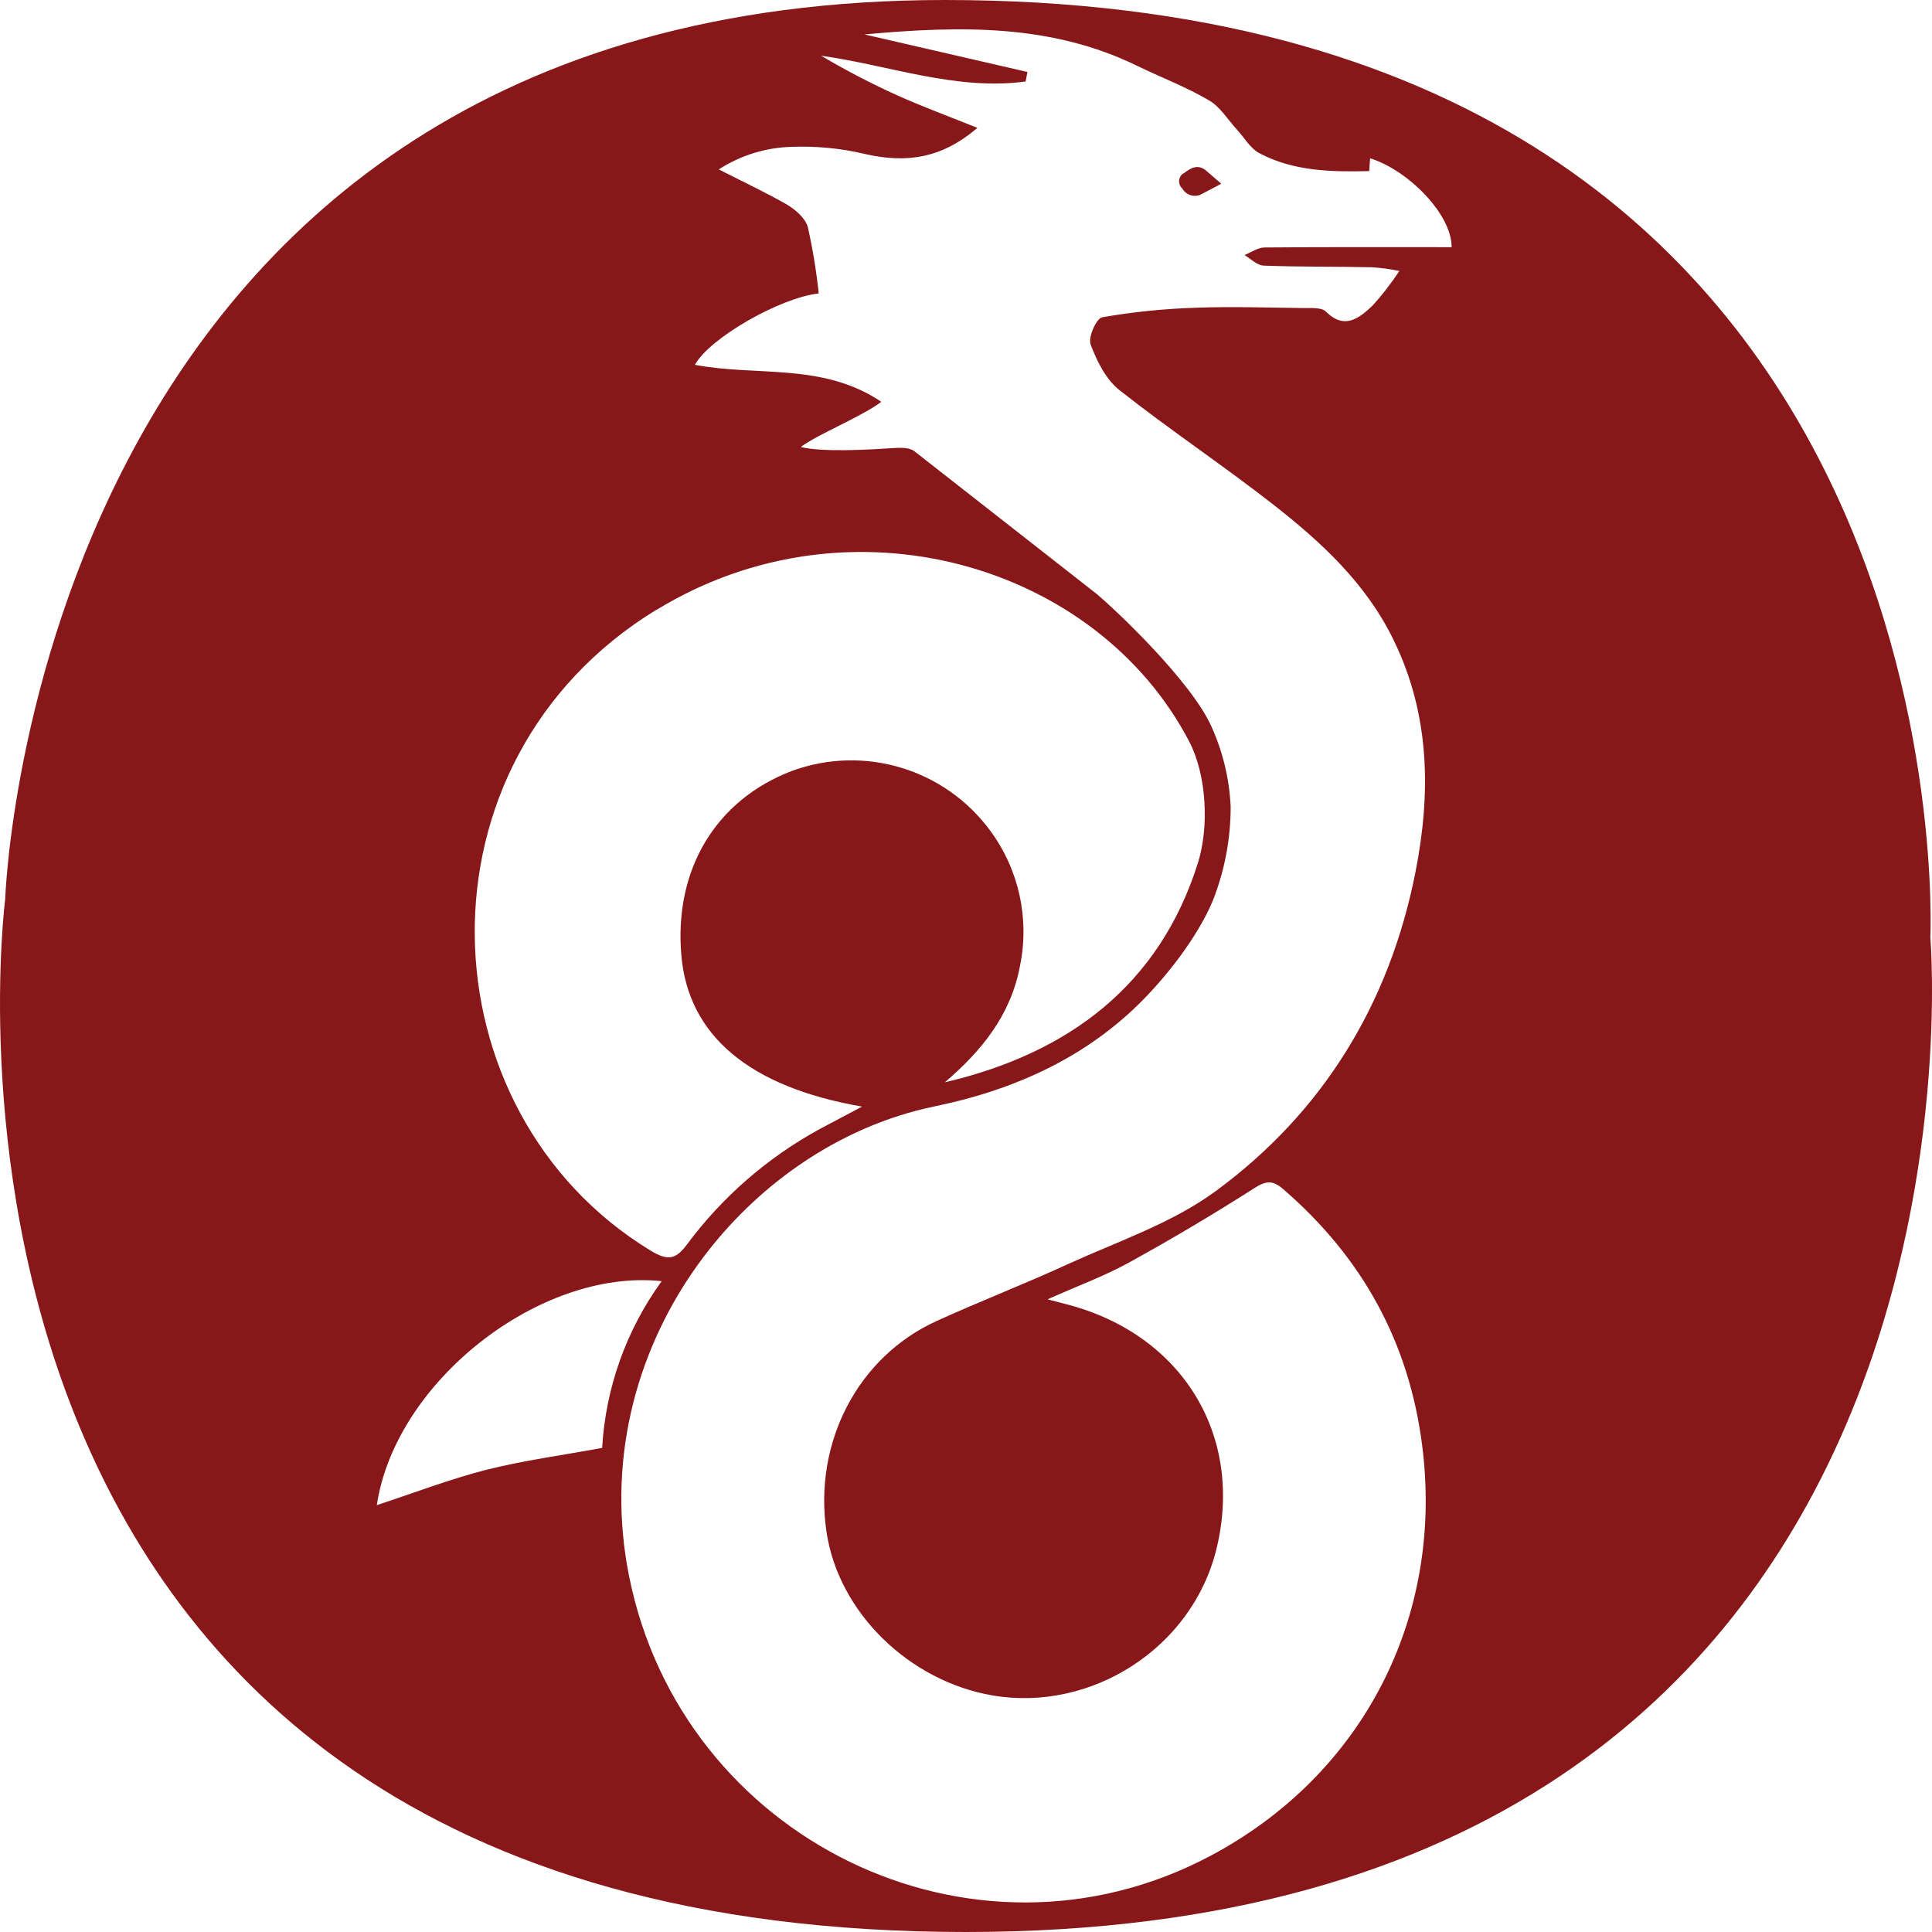
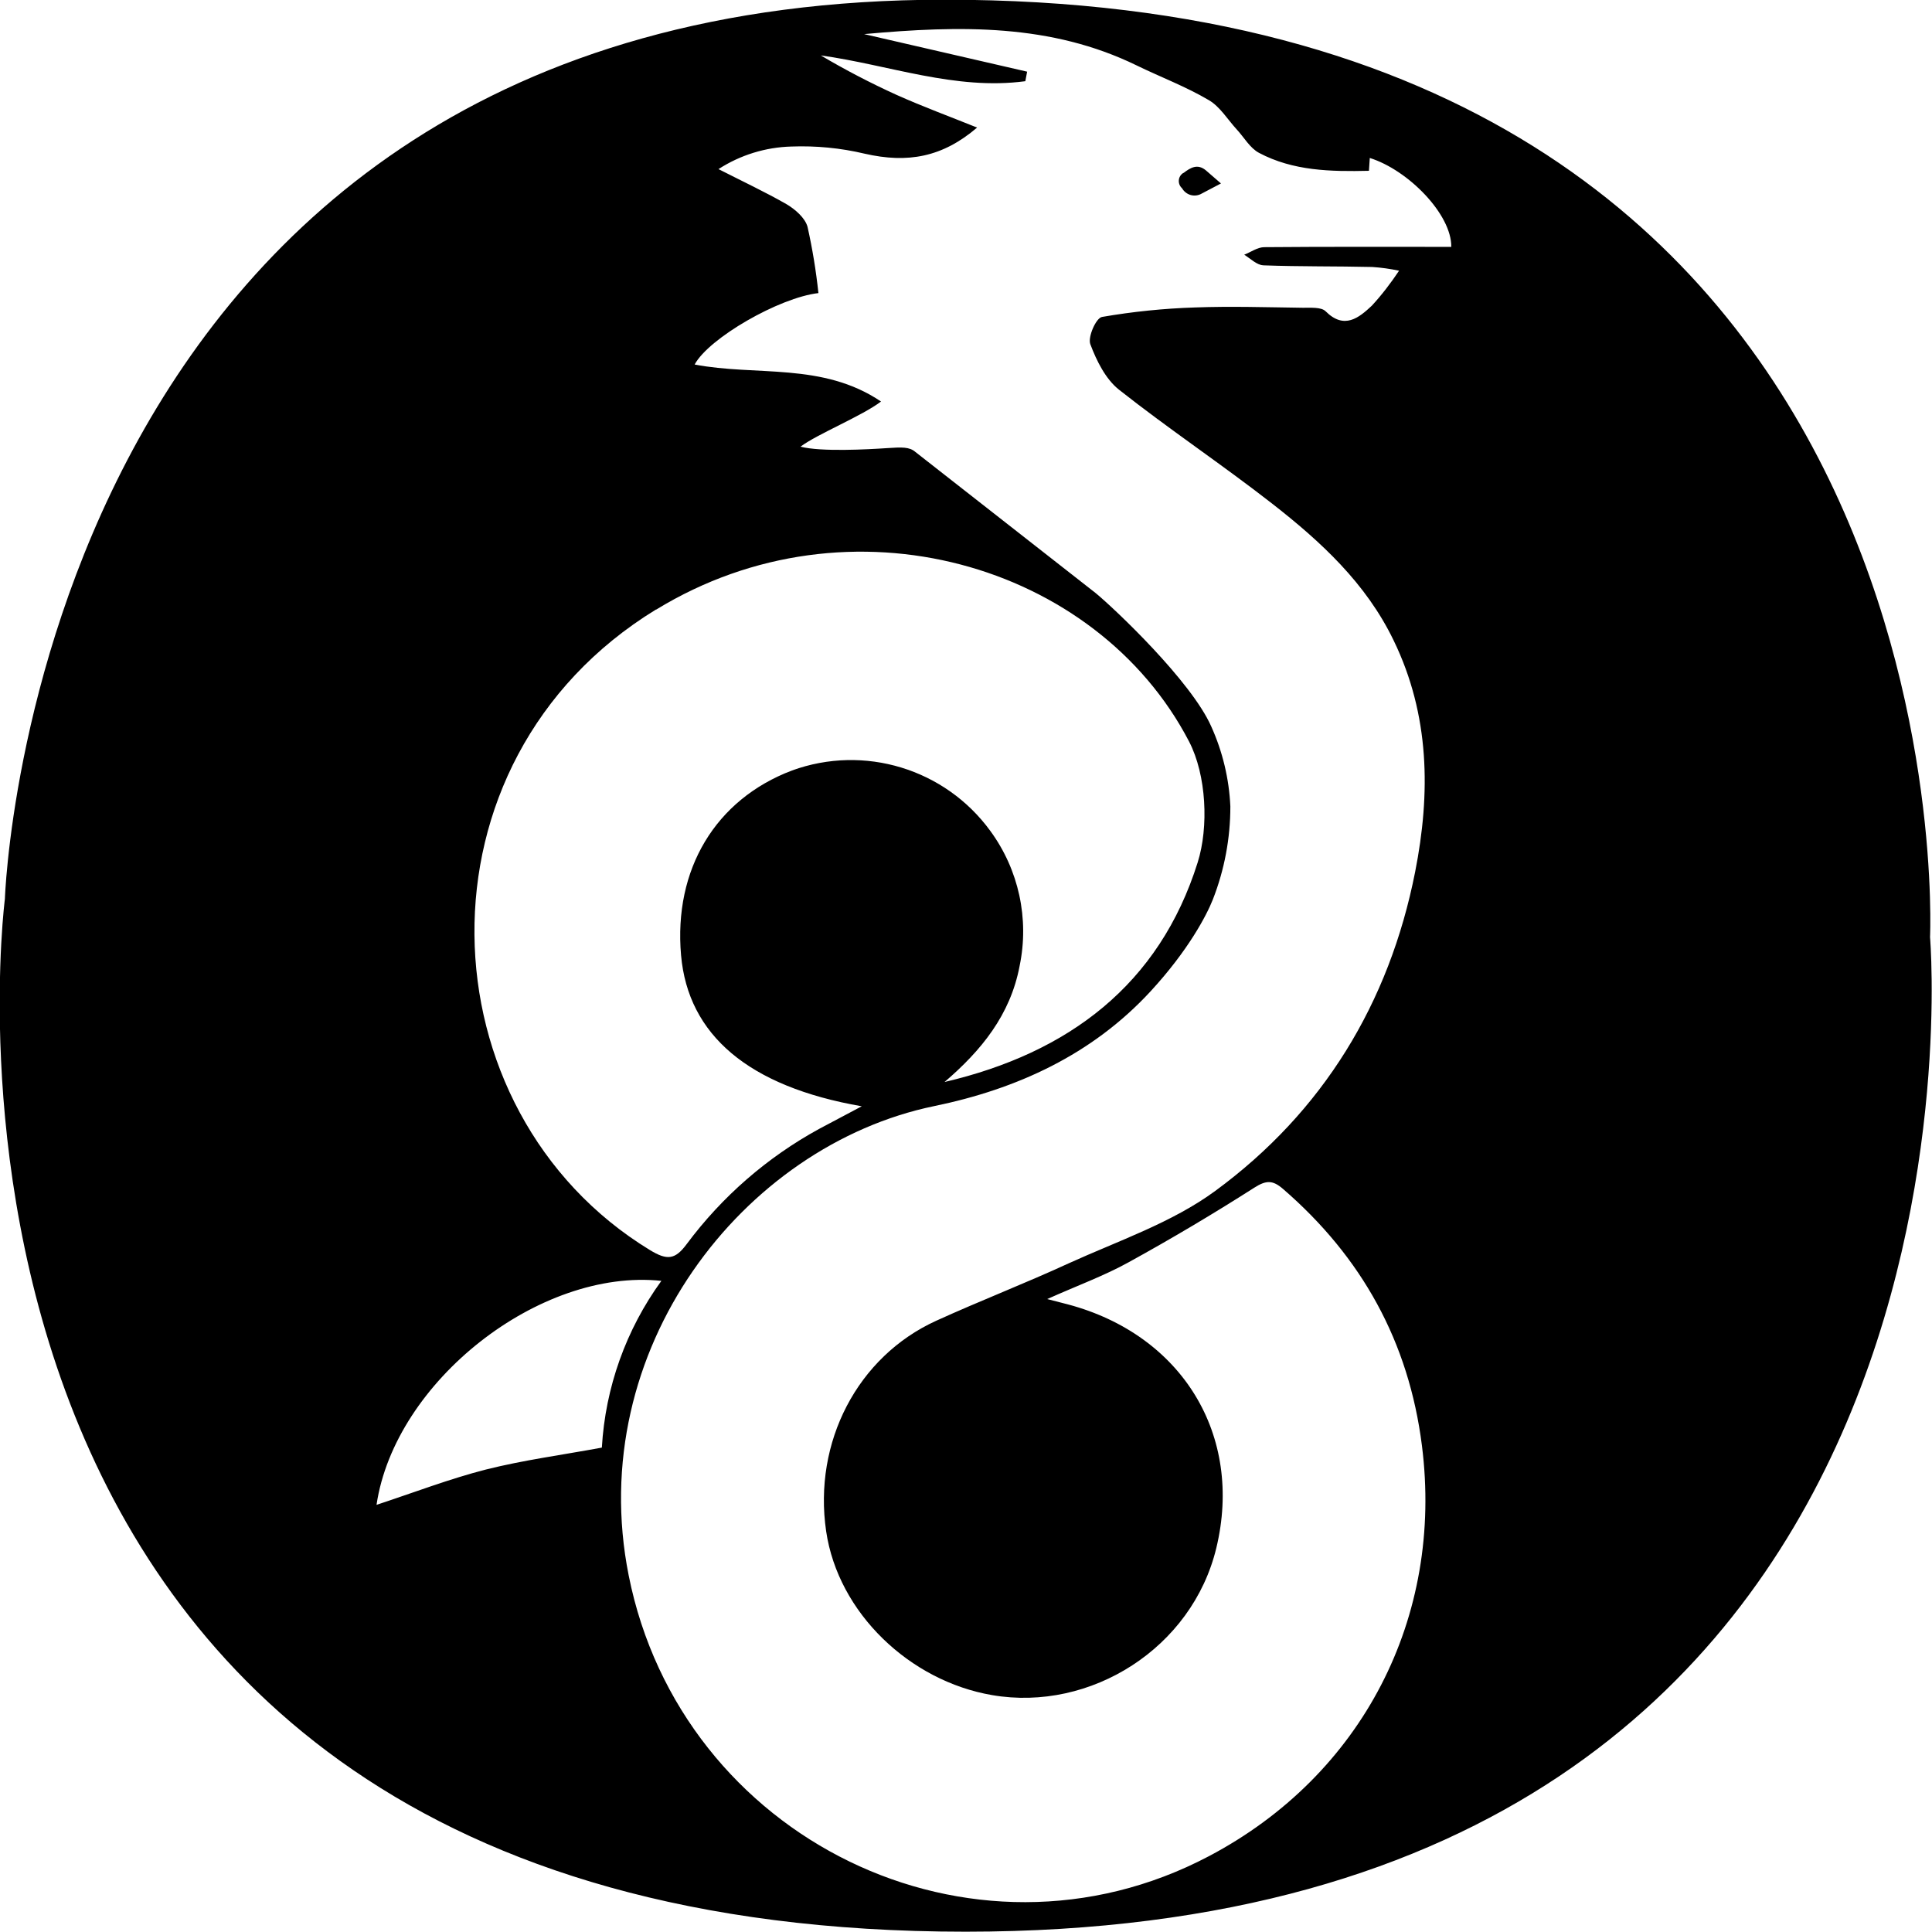
- <svg xmlns="http://www.w3.org/2000/svg" width="64" height="64" fill="#88171a">
+ <svg xmlns="http://www.w3.org/2000/svg" version="1.1" width="64" height="64" viewBox="0.01 0.01 64 64" xml:space="preserve">
+   <defs>
+ </defs>
  <path d="M63.945 31.053S65.425 0 31.297 0C1.115 0 .172 29.788.172 29.788S-4.268 64 31.992 64c34.777 0 31.953-32.947 31.953-32.947zm-42.197-10.85c6.404-3.918 14.585-1.523 17.65 4.368.58 1.117.655 2.835.287 4.007-1.27 4.044-4.27 6.312-8.386 7.275 1.214-1.04 2.18-2.217 2.487-3.845a5.63 5.63 0 0 0-.969-4.471 5.71 5.71 0 0 0-6.573-2.003c-2.535.962-3.923 3.275-3.673 6.12.232 2.64 2.237 4.353 5.986 5.003l-1.414.75c-1.718.94-3.212 2.24-4.383 3.812-.38.514-.642.555-1.222.2-7.54-4.6-8.023-16.18.2-21.216zM16.106 48.69c-1.2.307-2.385.762-3.623 1.17.606-4.085 5.4-7.848 9.436-7.42a10.43 10.43 0 0 0-1.972 5.524c-1.344.248-2.6.414-3.84.726zM41.874 8.8c1.197.044 2.396.026 3.593.054a6.2 6.2 0 0 1 .889.124c-.268.4-.57.8-.904 1.16-.428.4-.912.8-1.53.183-.148-.146-.5-.112-.757-.116-1.2-.016-2.383-.054-3.572-.01-1.032.033-2.06.138-3.077.314-.2.034-.476.668-.388.902.207.552.508 1.16.955 1.512 1.65 1.303 3.407 2.474 5.066 3.768 1.612 1.258 3.112 2.636 4.027 4.534 1.2 2.473 1.226 5.065.712 7.67-.858 4.347-3.058 7.95-6.62 10.565-1.435 1.054-3.213 1.652-4.857 2.4-1.446.666-2.934 1.24-4.384 1.9-2.613 1.188-4.082 4.024-3.65 6.973.396 2.706 2.77 4.964 5.5 5.43 3.262.56 6.628-1.56 7.426-4.877.897-3.73-1.128-7.058-4.92-8.067l-.683-.176c1.014-.453 1.9-.776 2.7-1.22q2.117-1.165 4.156-2.467c.4-.256.616-.256.957.04 2.608 2.255 4.164 5.06 4.6 8.5.722 5.693-1.973 10.922-7.055 13.602-7.863 4.147-17.486-.573-19.222-9.3-1.488-7.467 3.782-14.24 10.125-15.548 2.728-.562 5.222-1.698 7.162-3.8 1.25-1.356 1.858-2.52 2.064-3.043a8.44 8.44 0 0 0 .58-3.087 7.23 7.23 0 0 0-.633-2.645c-.662-1.5-3.2-3.9-3.827-4.417l-5.973-4.676c-.2-.173-.448-.16-.962-.126-.6.04-2.17.128-2.844-.05.545-.412 2.03-1.012 2.667-1.495-1.936-1.308-4.145-.835-6.174-1.226.47-.874 2.8-2.217 4.1-2.366a19.35 19.35 0 0 0-.36-2.193c-.08-.297-.412-.585-.7-.754-.7-.4-1.444-.75-2.25-1.16a4.68 4.68 0 0 1 2.417-.748c.814-.03 1.628.048 2.42.236 1.438.33 2.586.114 3.73-.864-.9-.363-1.8-.694-2.675-1.086A26.25 26.25 0 0 1 27.2 1.846c2.266.315 4.458 1.164 6.775.854q.03-.158.06-.316l-5.4-1.244c3.21-.293 6.195-.342 9.025 1.036.796.388 1.63.7 2.392 1.15.372.216.623.642.928.973.242.263.437.615.735.774 1.13.6 2.375.625 3.643.595l.028-.425c1.276.4 2.712 1.87 2.7 2.945-2.067 0-4.133-.008-6.2.01-.22.002-.44.163-.66.25.2.122.414.34.628.35zm-2.667-3.06c-.085.053-.14.143-.147.243a.32.32 0 0 0 .107.263.48.48 0 0 0 .29.225c.122.033.254.015.364-.05l.635-.334-.5-.434c-.28-.232-.514-.086-.74.087z" />
</svg>
